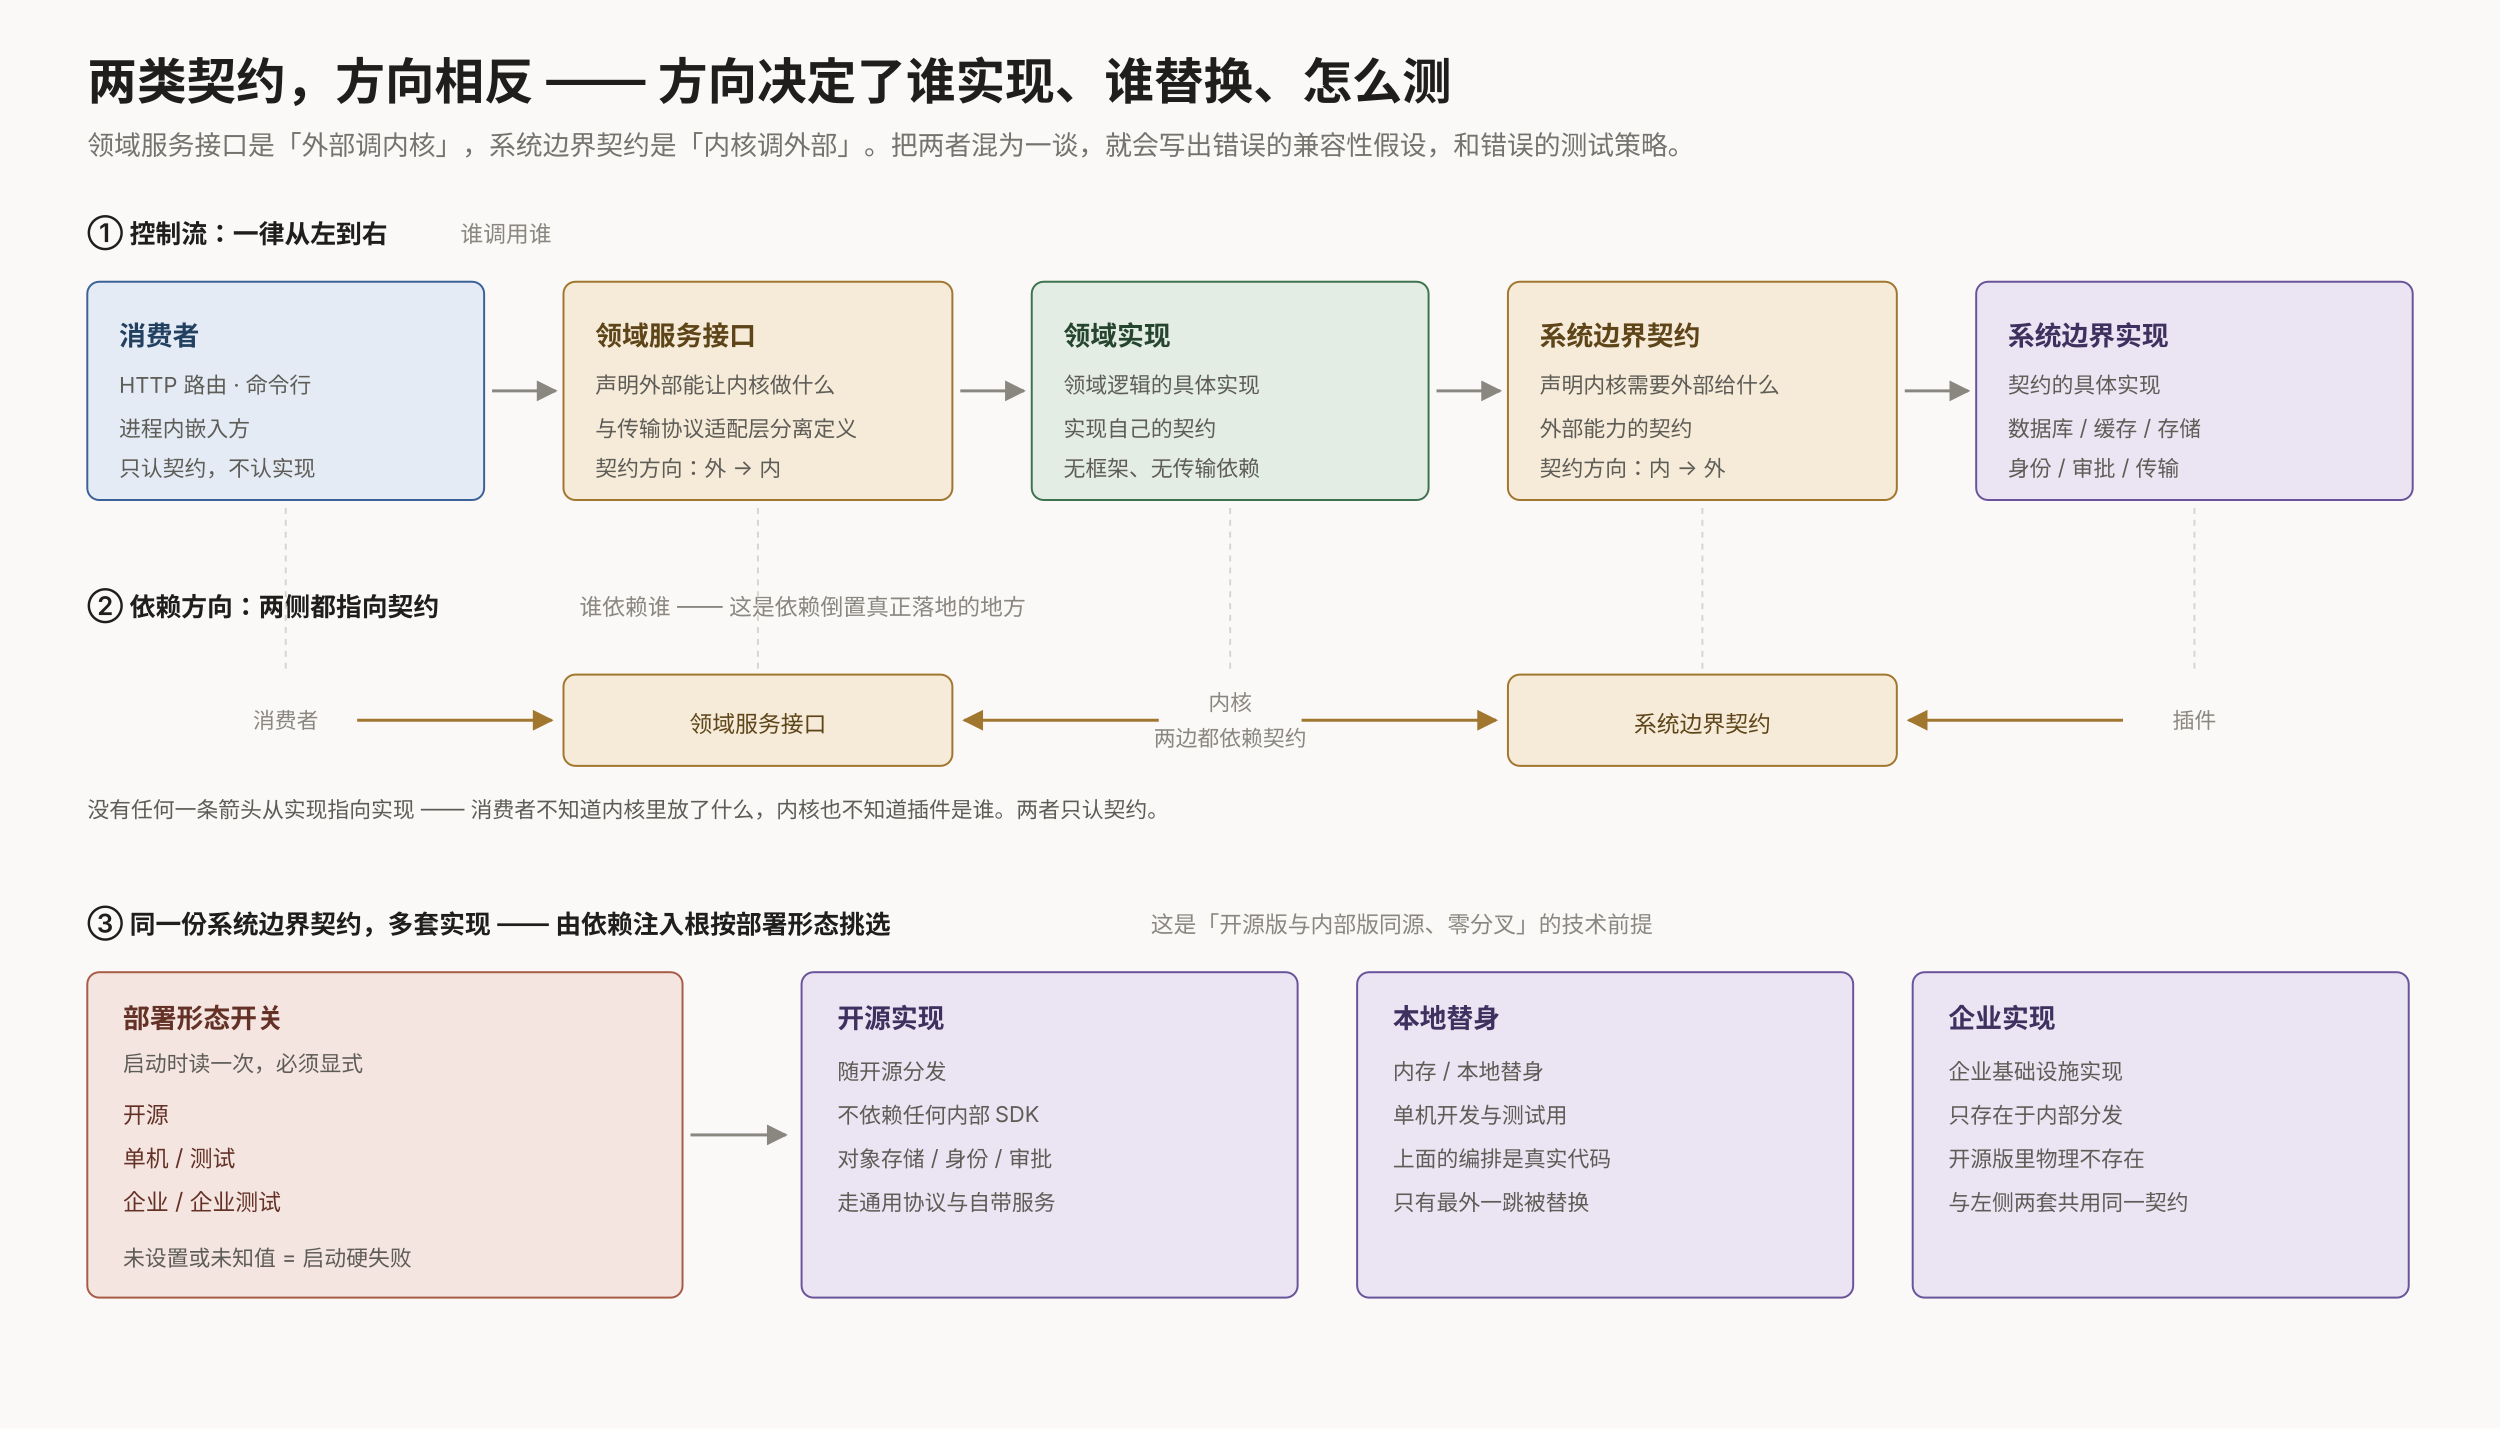
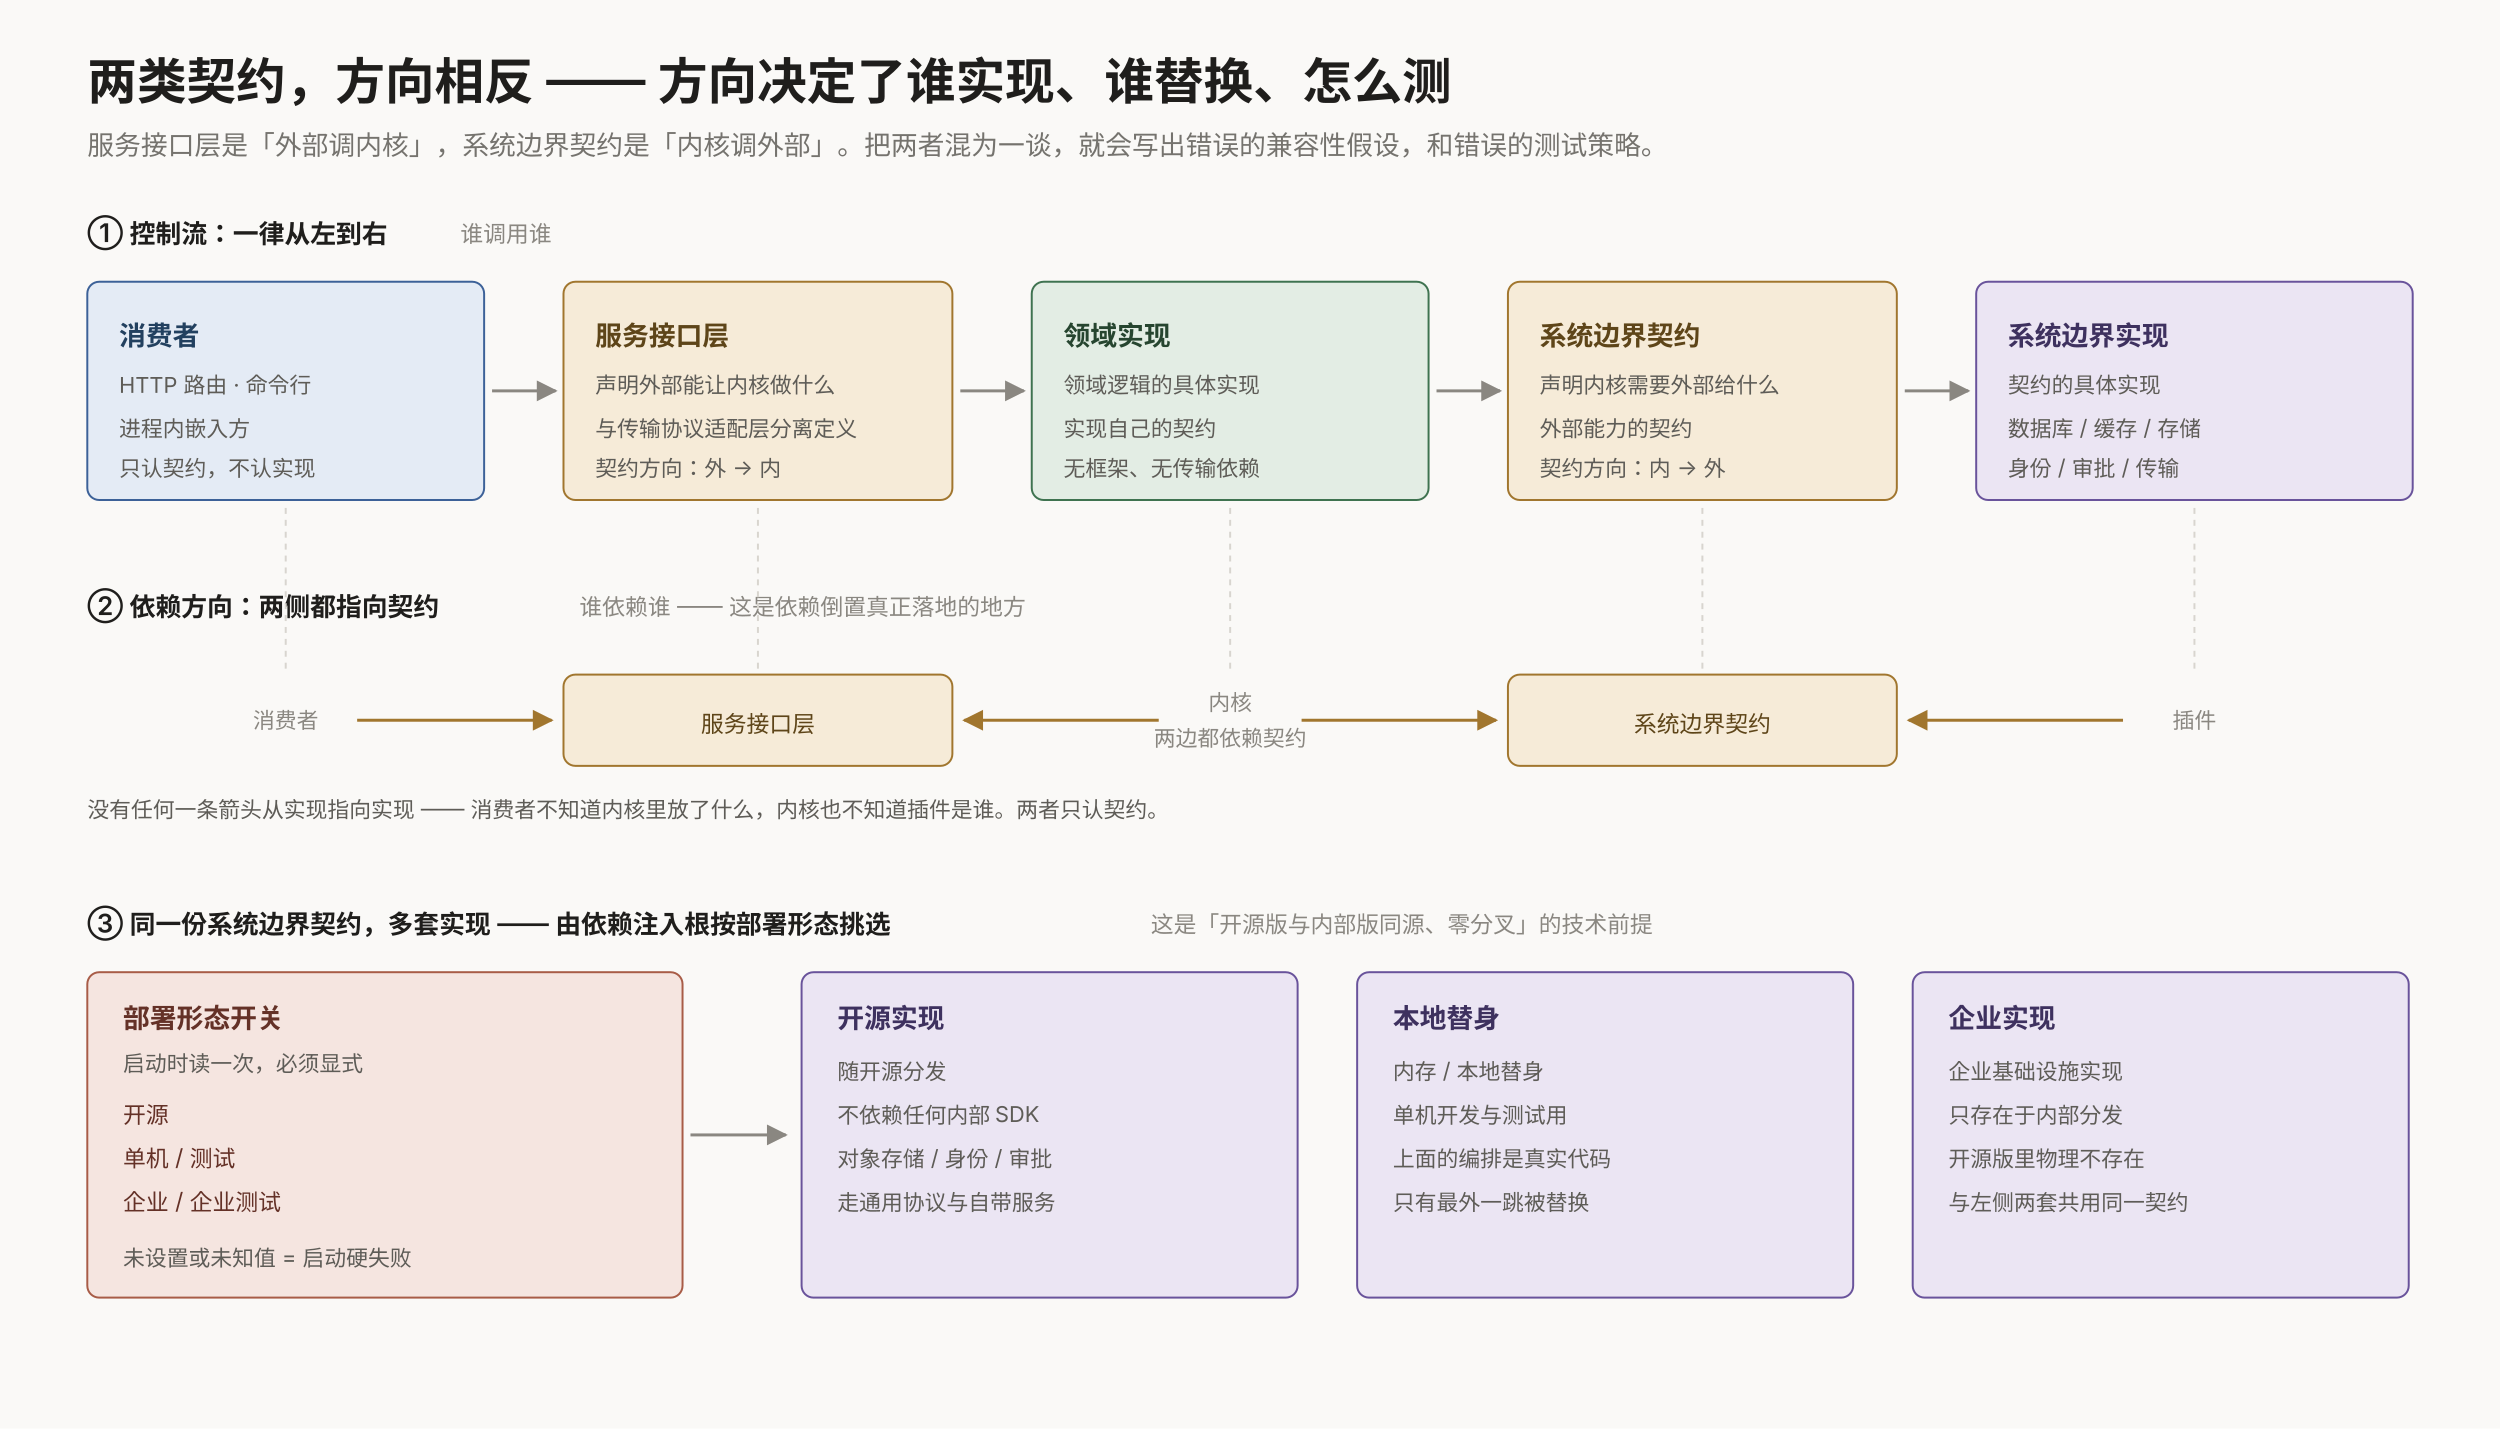
<svg xmlns="http://www.w3.org/2000/svg" viewBox="0 0 1260 720" width="1260" height="720" role="img" aria-label="Service API 与 Plugin API 的方向性对照">
  <style>
    .t{font-family:-apple-system,BlinkMacSystemFont,"Segoe UI","PingFang SC","Hiragino Sans GB","Microsoft YaHei","Noto Sans SC",sans-serif}
    .m{font-family:"SF Mono","JetBrains Mono",Menlo,Consolas,monospace}
    .title{font-size:25px;font-weight:600;fill:#1F1E1C}
    .sub{font-size:13.5px;fill:#75736E}
    .band{font-size:13px;font-weight:600;fill:#1F1E1C}
    .bandsub{font-size:11.5px;fill:#8A8781}
    .bt{font-size:13.5px;font-weight:600}
    .bm{font-size:11.5px}
    .bd{font-size:11px;fill:#5E5C57}
    .arw{font-size:11px;fill:#8A8781}
  </style>
  <rect width="1260" height="720" fill="#FAF9F7" />
  <defs>
    <marker id="a1" viewBox="0 0 10 10" refX="9" refY="5" markerWidth="7" markerHeight="7" orient="auto">
      <path d="M 0 0 L 10 5 L 0 10 z" fill="#8A8781" />
    </marker>
    <marker id="a2" viewBox="0 0 10 10" refX="9" refY="5" markerWidth="7" markerHeight="7" orient="auto">
      <path d="M 0 0 L 10 5 L 0 10 z" fill="#A1762E" />
    </marker>
  </defs>
  <g class="t">
    <text x="44" y="50" class="title">两类契约，方向相反 —— 方向决定了谁实现、谁替换、怎么测</text>
-     <text x="44" y="78" class="sub">领域服务接口是「外部调内核」，系统边界契约是「内核调外部」。把两者混为一谈，就会写出错误的兼容性假设，和错误的测试策略。</text>
+     <text x="44" y="78" class="sub">服务接口层是「外部调内核」，系统边界契约是「内核调外部」。把两者混为一谈，就会写出错误的兼容性假设，和错误的测试策略。</text>
    <text x="44" y="122" class="band">① 控制流：一律从左到右</text>
    <text x="232" y="122" class="bandsub">谁调用谁</text>
    <rect x="44" y="142" width="200" height="110" rx="6" fill="#E4EBF5" stroke="#3C6198" />
    <text x="60" y="174" class="bt" fill="#22405F">消费者</text>
    <text x="60" y="198" class="bd">HTTP 路由 · 命令行</text>
    <text x="60" y="220" class="bd">进程内嵌入方</text>
    <text x="60" y="240" class="m bd">只认契约，不认实现</text>
    <rect x="284" y="142" width="196" height="110" rx="6" fill="#F6EBD8" stroke="#A1762E" />
-     <text x="300" y="174" class="bt" fill="#5E4519">领域服务接口</text>
+     <text x="300" y="174" class="bt" fill="#5E4519">服务接口层</text>
    <text x="300" y="198" class="bd">声明外部能让内核做什么</text>
    <text x="300" y="220" class="bd">与传输协议适配层分离定义</text>
    <text x="300" y="240" class="bd">契约方向：外 → 内</text>
    <rect x="520" y="142" width="200" height="110" rx="6" fill="#E3EDE4" stroke="#3F7350" />
    <text x="536" y="174" class="bt" fill="#26452F">领域实现</text>
    <text x="536" y="198" class="bd">领域逻辑的具体实现</text>
    <text x="536" y="220" class="bd">实现自己的契约</text>
    <text x="536" y="240" class="bd">无框架、无传输依赖</text>
    <rect x="760" y="142" width="196" height="110" rx="6" fill="#F6EBD8" stroke="#A1762E" />
    <text x="776" y="174" class="bt" fill="#5E4519">系统边界契约</text>
    <text x="776" y="198" class="bd">声明内核需要外部给什么</text>
    <text x="776" y="220" class="bd">外部能力的契约</text>
    <text x="776" y="240" class="bd">契约方向：内 → 外</text>
    <rect x="996" y="142" width="220" height="110" rx="6" fill="#EBE5F3" stroke="#69539B" />
    <text x="1012" y="174" class="bt" fill="#3E315F">系统边界实现</text>
    <text x="1012" y="198" class="bd">契约的具体实现</text>
    <text x="1012" y="220" class="bd">数据库 / 缓存 / 存储</text>
    <text x="1012" y="240" class="bd">身份 / 审批 / 传输</text>
    <line x1="248" y1="197" x2="280" y2="197" stroke="#8A8781" stroke-width="1.5" marker-end="url(#a1)" />
    <line x1="484" y1="197" x2="516" y2="197" stroke="#8A8781" stroke-width="1.5" marker-end="url(#a1)" />
    <line x1="724" y1="197" x2="756" y2="197" stroke="#8A8781" stroke-width="1.5" marker-end="url(#a1)" />
    <line x1="960" y1="197" x2="992" y2="197" stroke="#8A8781" stroke-width="1.5" marker-end="url(#a1)" />
    <text x="44" y="310" class="band">② 依赖方向：两侧都指向契约</text>
    <text x="292" y="310" class="bandsub">谁依赖谁 —— 这是依赖倒置真正落地的地方</text>
    <line x1="144" y1="256" x2="144" y2="340" stroke="#D8D5CF" stroke-dasharray="3 3" />
    <line x1="382" y1="256" x2="382" y2="340" stroke="#D8D5CF" stroke-dasharray="3 3" />
    <line x1="620" y1="256" x2="620" y2="340" stroke="#D8D5CF" stroke-dasharray="3 3" />
    <line x1="858" y1="256" x2="858" y2="340" stroke="#D8D5CF" stroke-dasharray="3 3" />
    <line x1="1106" y1="256" x2="1106" y2="340" stroke="#D8D5CF" stroke-dasharray="3 3" />
    <rect x="284" y="340" width="196" height="46" rx="6" fill="#F6EBD8" stroke="#A1762E" />
-     <text x="382" y="369" class="bm" fill="#5E4519" text-anchor="middle">领域服务接口</text>
+     <text x="382" y="369" class="bm" fill="#5E4519" text-anchor="middle">服务接口层</text>
    <rect x="760" y="340" width="196" height="46" rx="6" fill="#F6EBD8" stroke="#A1762E" />
    <text x="858" y="369" class="bm" fill="#5E4519" text-anchor="middle">系统边界契约</text>
    <line x1="180" y1="363" x2="278" y2="363" stroke="#A1762E" stroke-width="1.5" marker-end="url(#a2)" />
    <line x1="584" y1="363" x2="486" y2="363" stroke="#A1762E" stroke-width="1.5" marker-end="url(#a2)" />
    <line x1="656" y1="363" x2="754" y2="363" stroke="#A1762E" stroke-width="1.5" marker-end="url(#a2)" />
    <line x1="1070" y1="363" x2="962" y2="363" stroke="#A1762E" stroke-width="1.5" marker-end="url(#a2)" />
    <text x="144" y="367" class="arw" text-anchor="middle">消费者</text>
    <text x="620" y="358" class="arw" text-anchor="middle">内核</text>
    <text x="620" y="376" class="arw" text-anchor="middle">两边都依赖契约</text>
    <text x="1106" y="367" class="arw" text-anchor="middle">插件</text>
    <text x="44" y="412" class="bd">没有任何一条箭头从实现指向实现 —— 消费者不知道内核里放了什么，内核也不知道插件是谁。两者只认契约。</text>
    <text x="44" y="470" class="band">③ 同一份系统边界契约，多套实现 —— 由依赖注入根按部署形态挑选</text>
    <text x="580" y="470" class="bandsub">这是「开源版与内部版同源、零分叉」的技术前提</text>
    <rect x="44" y="490" width="300" height="164" rx="6" fill="#F5E5E0" stroke="#A85C47" />
    <text x="62" y="518" class="bt" fill="#643127">部署形态开关</text>
    <text x="62" y="540" class="m bd">启动时读一次，必须显式</text>
    <text x="62" y="566" class="bm" fill="#643127">开源</text>
    <text x="62" y="588" class="bm" fill="#643127">单机 / 测试</text>
    <text x="62" y="610" class="bm" fill="#643127">企业 / 企业测试</text>
    <text x="62" y="638" class="bd">未设置或未知值 = 启动硬失败</text>
    <line x1="348" y1="572" x2="396" y2="572" stroke="#8A8781" stroke-width="1.5" marker-end="url(#a1)" />
    <rect x="404" y="490" width="250" height="164" rx="6" fill="#EBE5F3" stroke="#69539B" />
    <text x="422" y="518" class="bt" fill="#3E315F">开源实现</text>
    <text x="422" y="544" class="bd">随开源分发</text>
    <text x="422" y="566" class="bd">不依赖任何内部 SDK</text>
    <text x="422" y="588" class="bd">对象存储 / 身份 / 审批</text>
    <text x="422" y="610" class="bd">走通用协议与自带服务</text>
    <rect x="684" y="490" width="250" height="164" rx="6" fill="#EBE5F3" stroke="#69539B" />
    <text x="702" y="518" class="bt" fill="#3E315F">本地替身</text>
    <text x="702" y="544" class="bd">内存 / 本地替身</text>
    <text x="702" y="566" class="bd">单机开发与测试用</text>
    <text x="702" y="588" class="bd">上面的编排是真实代码</text>
    <text x="702" y="610" class="bd">只有最外一跳被替换</text>
    <rect x="964" y="490" width="250" height="164" rx="6" fill="#EBE5F3" stroke="#69539B" />
    <text x="982" y="518" class="bt" fill="#3E315F">企业实现</text>
    <text x="982" y="544" class="bd">企业基础设施实现</text>
    <text x="982" y="566" class="bd">只存在于内部分发</text>
    <text x="982" y="588" class="bd">开源版里物理不存在</text>
    <text x="982" y="610" class="bd">与左侧两套共用同一契约</text>
  </g>
</svg>
